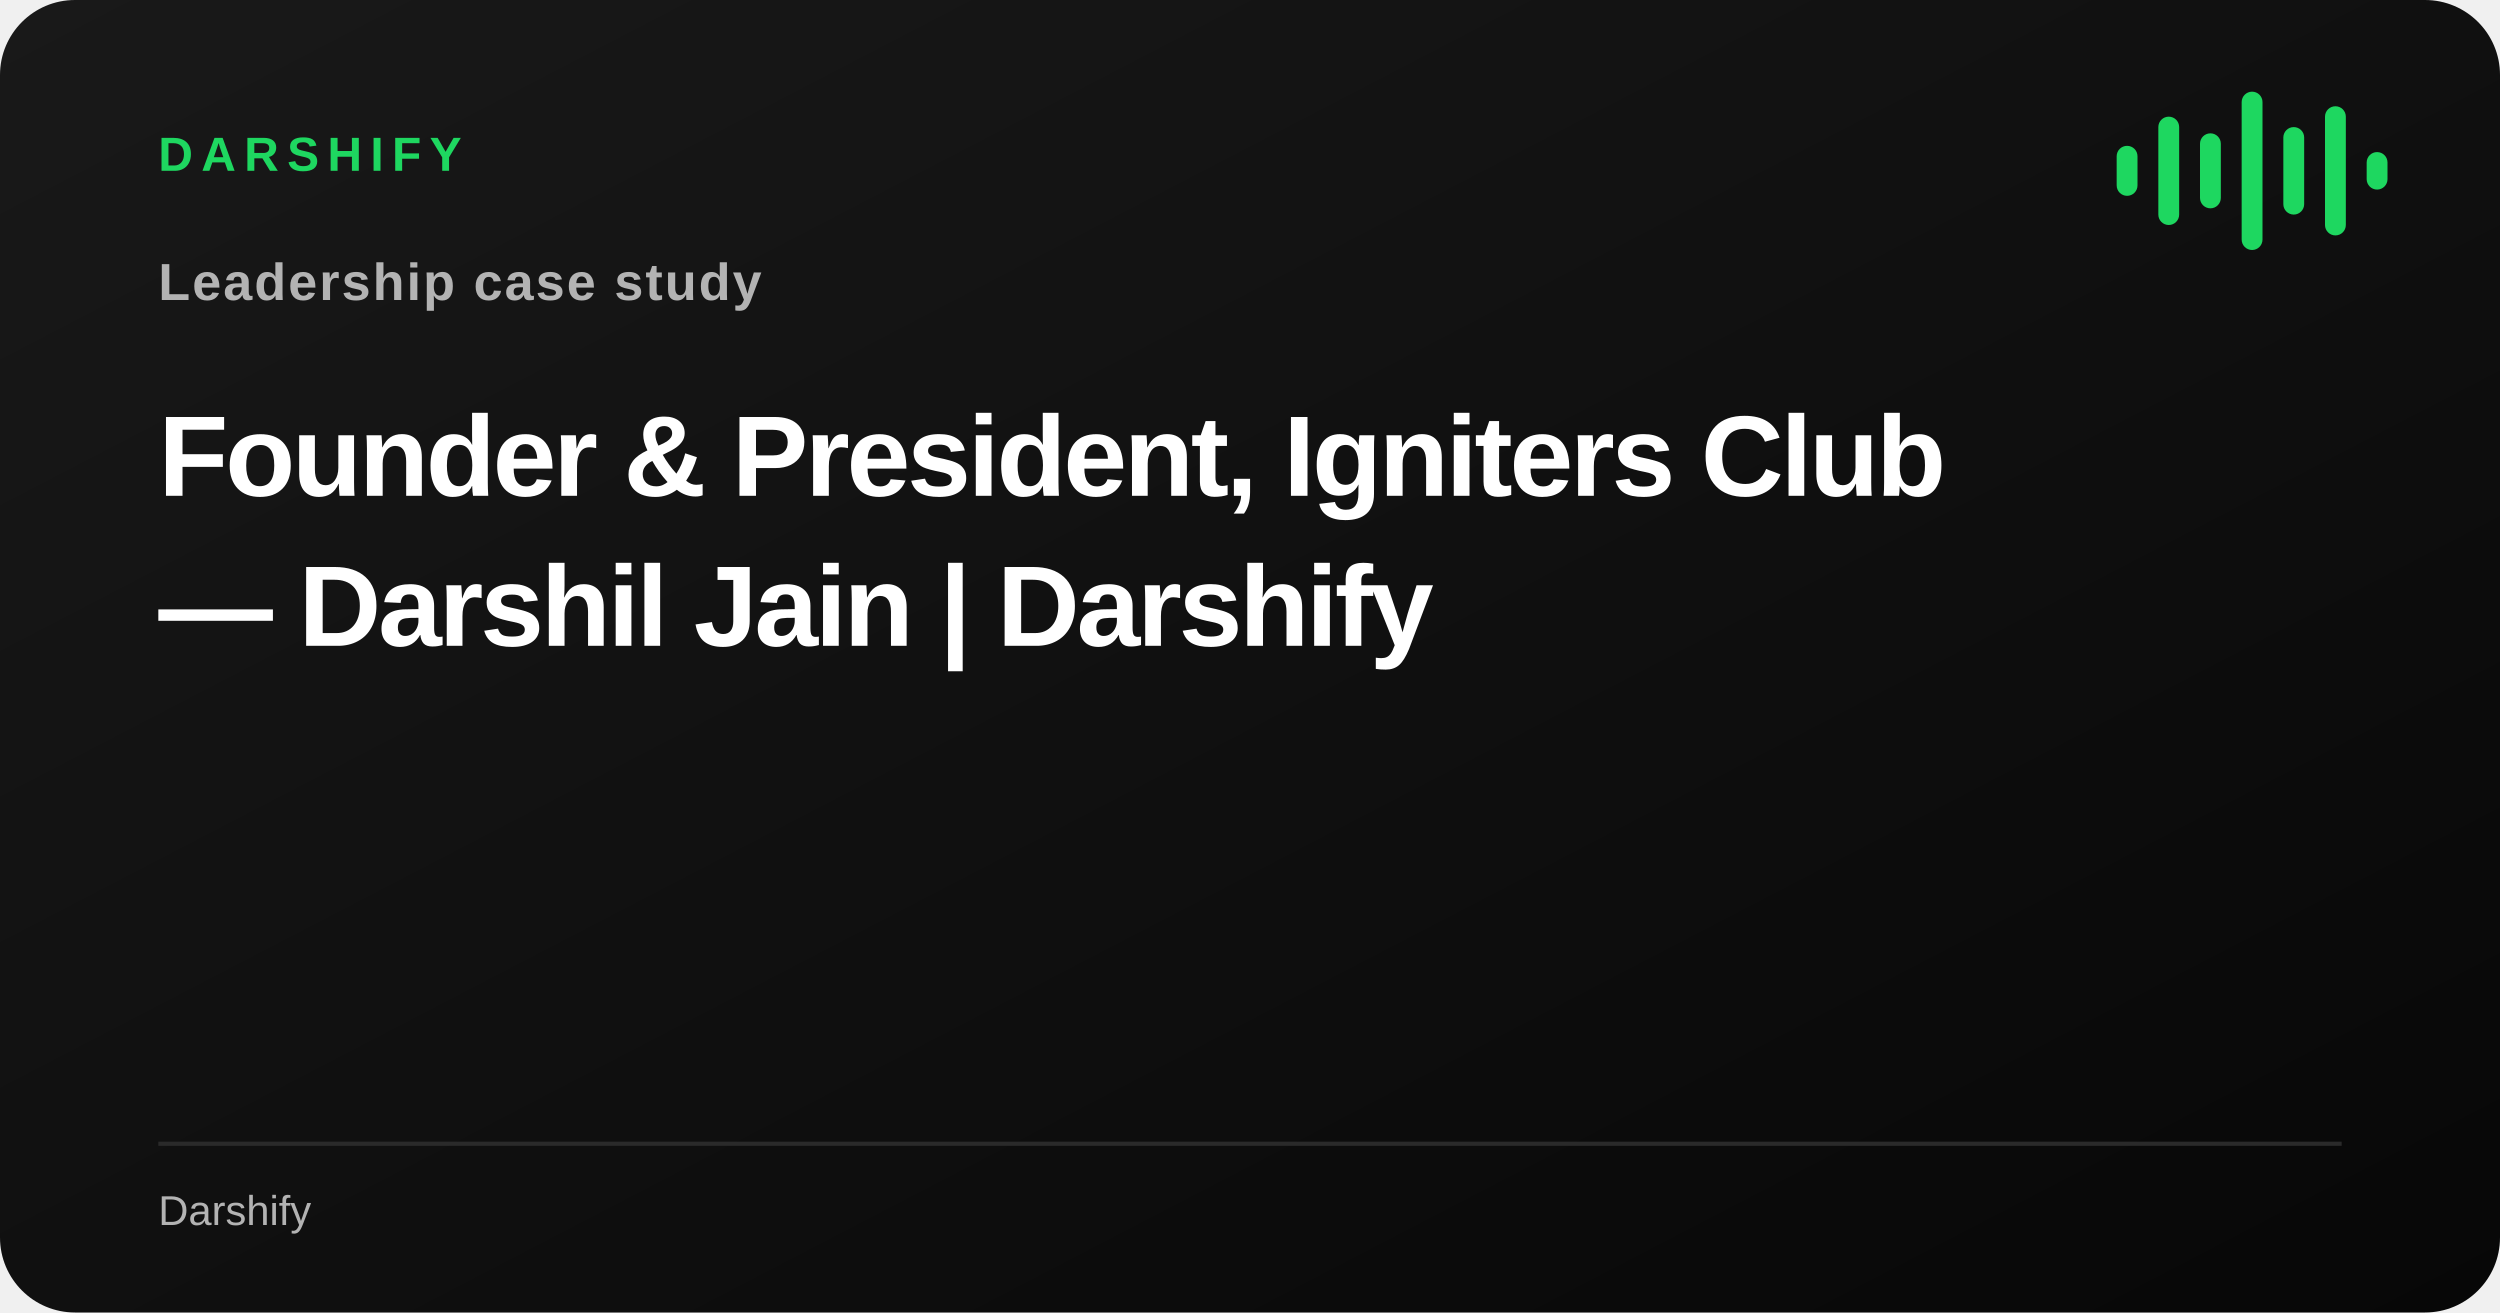
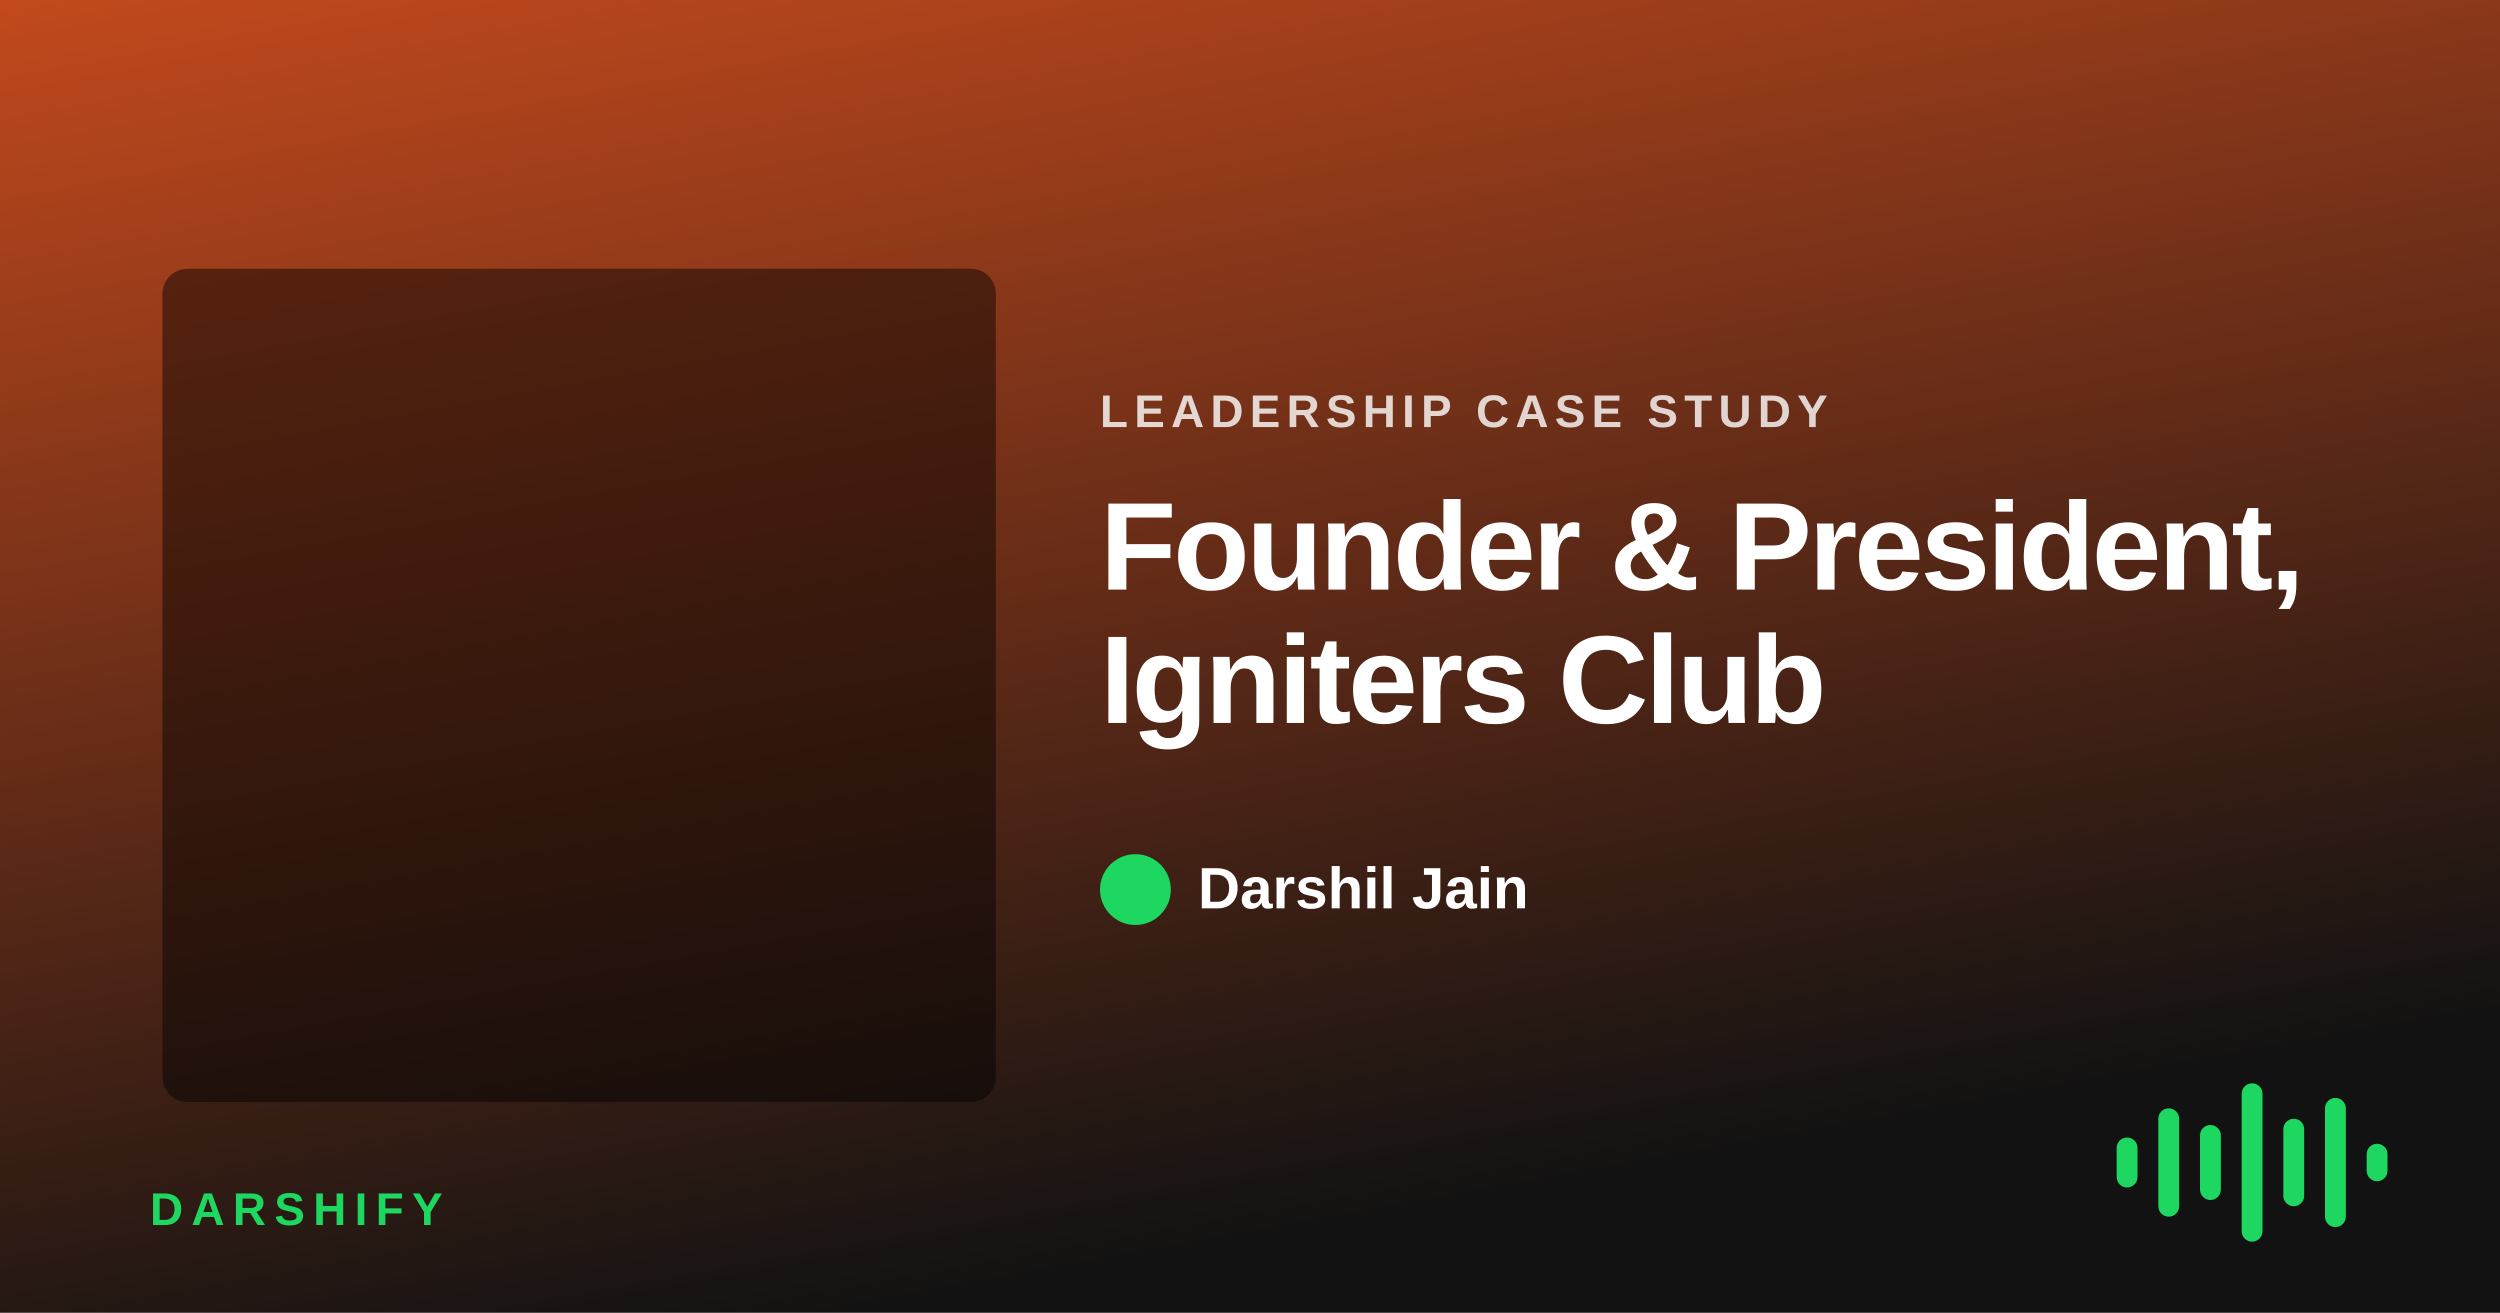
<svg xmlns="http://www.w3.org/2000/svg" viewBox="0 0 1200 630" width="1200" height="630" role="img" aria-label="Founder &amp; President, Igniters Club — Darshil Jain | Darshify" data-route-id="case-study:l1">
  <defs>
-     <linearGradient id="surface" x1="0" y1="0" x2="1" y2="1">
-       <stop offset="0" stop-color="#191919" />
-       <stop offset="1" stop-color="#070707" />
+     <linearGradient id="wash" x1="0" y1="0" x2="0.35" y2="1">
+       <stop offset="0" stop-color="#c2491d" />
+       <stop offset="1" stop-color="#121212" />
    </linearGradient>
-     <radialGradient id="glow" cx="0" cy="0" r="1" gradientTransform="translate(1030 86) rotate(135) scale(420)">
-       <stop stop-color="#1ed760" stop-opacity=".38" />
-       <stop offset="1" stop-color="#1ed760" stop-opacity="0" />
-     </radialGradient>
  </defs>
-   <rect width="1200" height="630" rx="36" fill="url(#surface)" />
-   <rect width="1200" height="630" rx="36" fill="url(#glow)" />
+   <rect width="1200" height="630" fill="#121212" />
+   <rect width="1200" height="630" fill="url(#wash)" />
+   <rect x="78" y="129" width="400" height="400" rx="12" fill="#000" opacity=".45" />
+   <text x="528" y="205" fill="#ffffff" fill-opacity=".8" font-family="Arial, Helvetica, sans-serif" font-size="22" font-weight="700" letter-spacing="3">LEADERSHIP CASE STUDY</text>
+   <text fill="#ffffff" font-family="Arial, Helvetica, sans-serif" font-size="60" font-weight="800" letter-spacing="-1.5">
+     <tspan x="528" y="283">Founder &amp; President,</tspan>
+     <tspan x="528" y="347">Igniters Club</tspan>
+   </text>
+   <circle cx="545" cy="427" r="17" fill="#1ed760" />
+   <text x="575" y="436" fill="#ffffff" font-family="Arial, Helvetica, sans-serif" font-size="28" font-weight="700">Darshil Jain</text>
  <g data-motif="proof-wave" aria-label="Evidence signal">
-     <rect x="1016" y="70" width="10" height="24" rx="5" fill="#1ed760" />
-     <rect x="1036" y="56" width="10" height="52" rx="5" fill="#1ed760" />
-     <rect x="1056" y="64" width="10" height="36" rx="5" fill="#1ed760" />
-     <rect x="1076" y="44" width="10" height="76" rx="5" fill="#1ed760" />
-     <rect x="1096" y="61" width="10" height="42" rx="5" fill="#1ed760" />
-     <rect x="1116" y="51" width="10" height="62" rx="5" fill="#1ed760" />
-     <rect x="1136" y="73" width="10" height="18" rx="5" fill="#1ed760" />
+     <rect x="1016" y="546" width="10" height="24" rx="5" fill="#1ed760" />
+     <rect x="1036" y="532" width="10" height="52" rx="5" fill="#1ed760" />
+     <rect x="1056" y="540" width="10" height="36" rx="5" fill="#1ed760" />
+     <rect x="1076" y="520" width="10" height="76" rx="5" fill="#1ed760" />
+     <rect x="1096" y="537" width="10" height="42" rx="5" fill="#1ed760" />
+     <rect x="1116" y="527" width="10" height="62" rx="5" fill="#1ed760" />
+     <rect x="1136" y="549" width="10" height="18" rx="5" fill="#1ed760" />
  </g>
-   <text x="76" y="82" fill="#1ed760" font-family="Arial, Helvetica, sans-serif" font-size="23" font-weight="700" letter-spacing="4">DARSHIFY</text>
-   <text x="76" y="144" fill="#b3b3b3" font-family="Arial, Helvetica, sans-serif" font-size="25" font-weight="600" letter-spacing="1">Leadership case study</text>
-   <text fill="#ffffff" font-family="Arial, Helvetica, sans-serif" font-size="55" font-weight="800" letter-spacing="-1.5">
-     <tspan x="76" y="238">Founder &amp; President, Igniters Club</tspan>
-     <tspan x="76" y="310">— Darshil Jain | Darshify</tspan>
-   </text>
-   <rect x="76" y="548" width="1048" height="2" fill="#2a2a2a" />
-   <text x="76" y="588" fill="#b3b3b3" font-family="Arial, Helvetica, sans-serif" font-size="20">Darshify</text>
+   <text x="72" y="588" fill="#1ed760" font-family="Arial, Helvetica, sans-serif" font-size="22" font-weight="700" letter-spacing="4">DARSHIFY</text>
</svg>
